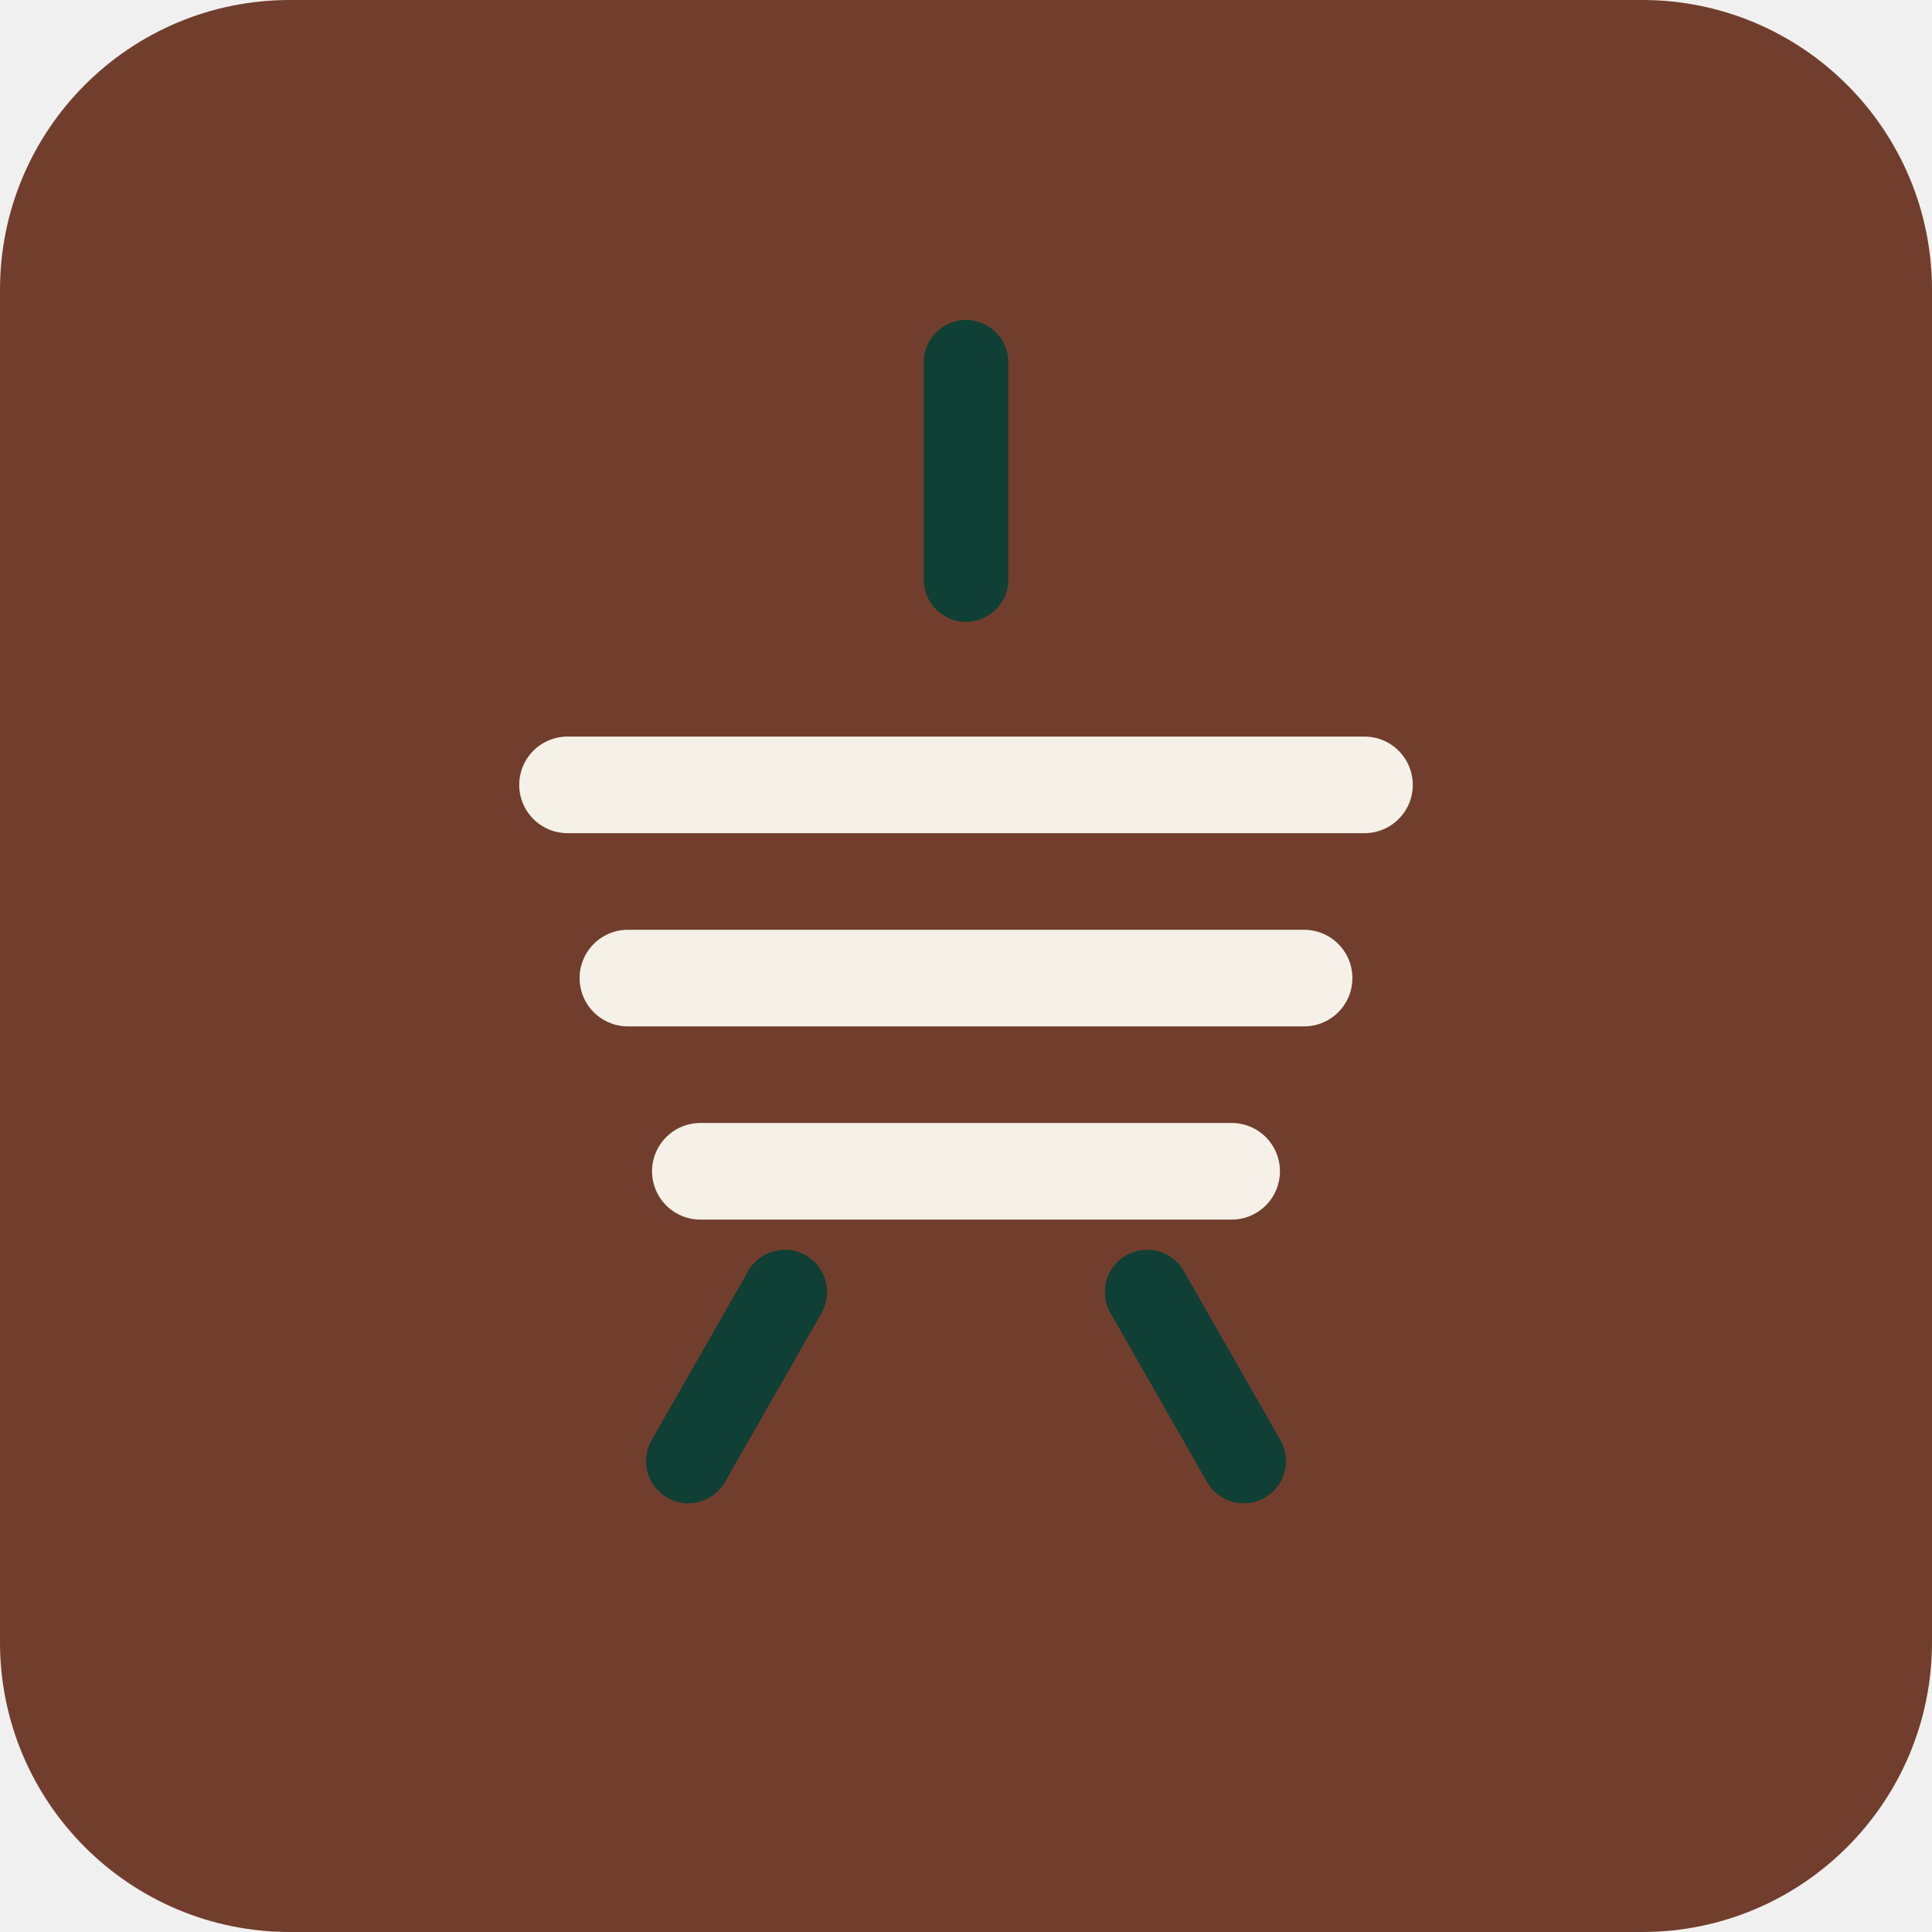
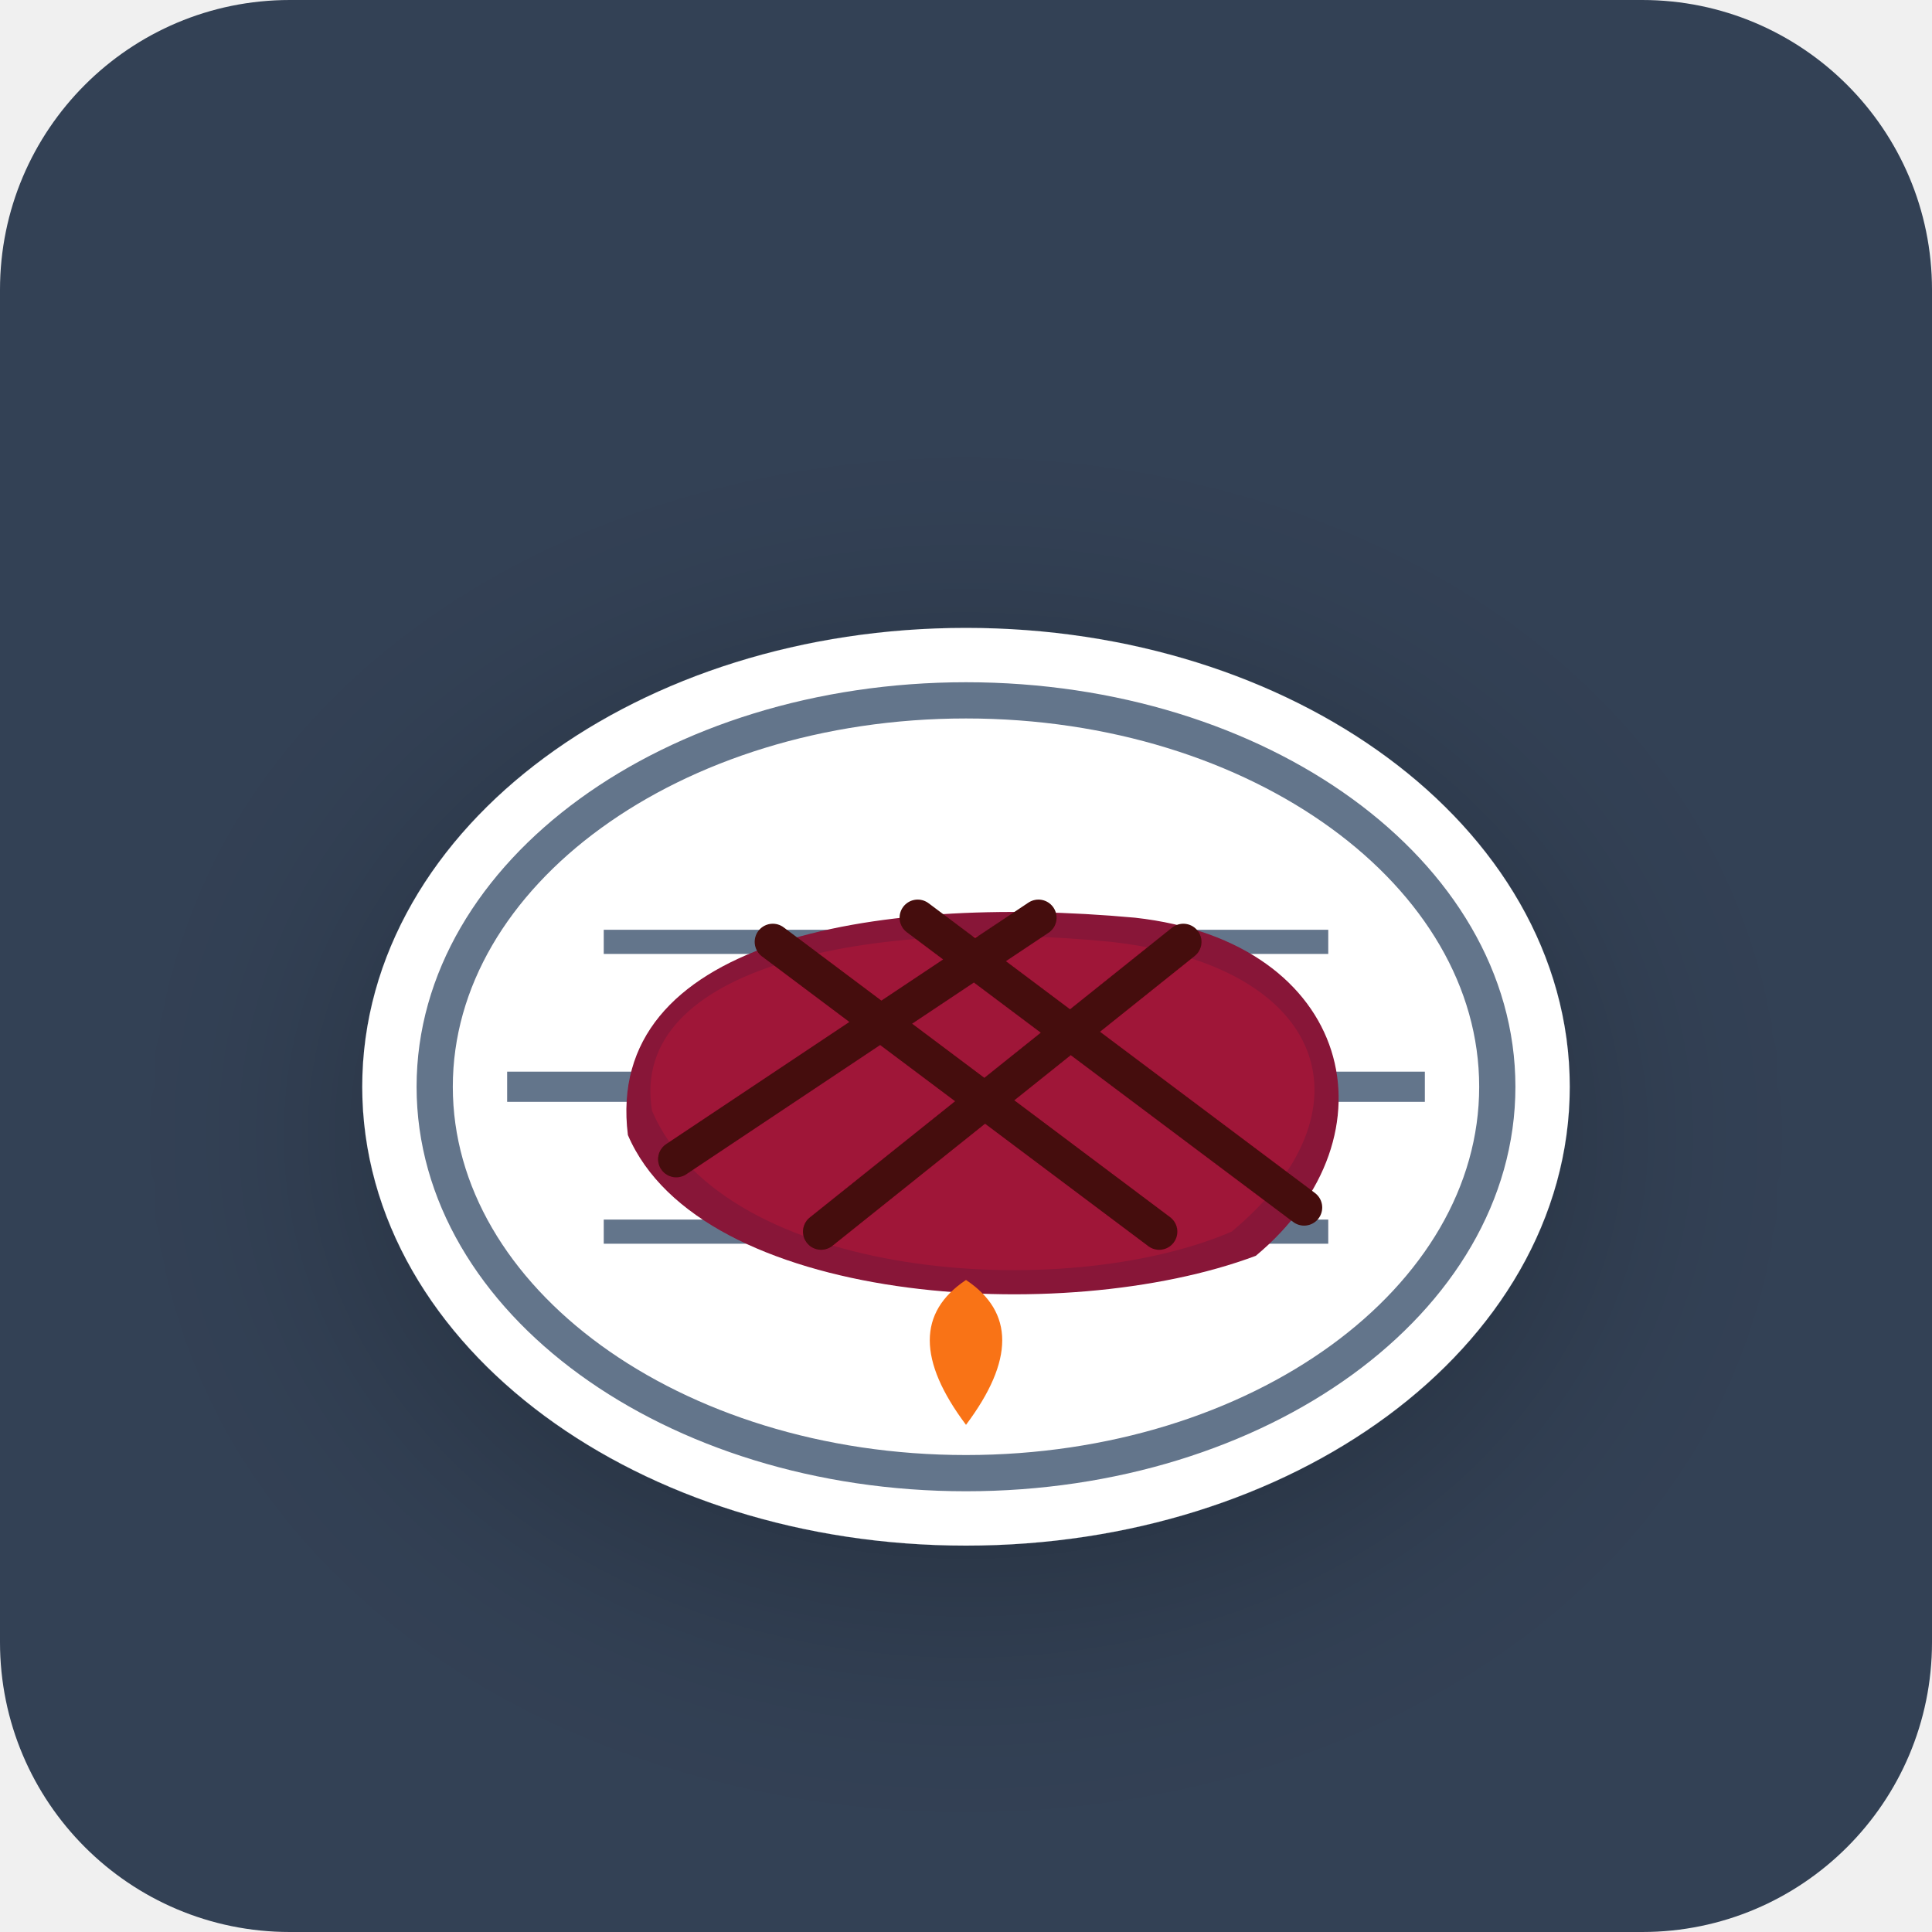
<svg xmlns="http://www.w3.org/2000/svg" viewBox="0 0 160 160" role="img" data-cuisine="parrilla">
-   <rect width="160" height="160" rx="24" fill="#713E2D" />
-   <path d="M47 65h66M52 81h56M58 97h44" stroke="#F5F1E8" stroke-width="8" stroke-linecap="round" />
-   <path d="M80 48v-18M65 107l-8 14M95 107l8 14" stroke="#103F36" stroke-width="7" stroke-linecap="round" />
+   <defs>
+ 
+ </defs>
+   <rect width="160" height="160" rx="24" fill="#334155" />
+   <g filter="drop-shadow(0 4px 10px rgba(0,0,0,0.25))">
+     <ellipse cx="80" cy="90" rx="46" ry="34" fill="#FFFFFF" stroke="#FFFFFF" stroke-width="8" />
+     <ellipse cx="80" cy="90" rx="44" ry="32" fill="none" stroke="#64748B" stroke-width="3" />
+     <line x1="42" y1="90" x2="118" y2="90" stroke="#64748B" stroke-width="2.5" />
+     <line x1="50" y1="78" x2="110" y2="78" stroke="#64748B" stroke-width="2" />
+     <line x1="50" y1="102" x2="110" y2="102" stroke="#64748B" stroke-width="2" />
+     <path d="M52 94 C50 78 72 74 94 76 C112 78 116 94 104 104 C88 110 58 108 52 94 Z" fill="#881337" />
+     <path d="M54 92 C52 80 72 76 92 78 C110 80 114 92 102 102 C88 108 60 106 54 92 Z" fill="#9F1239" />
+     <path d="M64 78 L96 102 M76 76 L108 100 M68 102 L98 78 M56 96 L86 76" stroke="#450A0A" stroke-width="3" stroke-linecap="round" />
+     <path d="M80 118 Q74 110 80 106 Q86 110 80 118 Z" fill="#F97316" />
+   </g>
</svg>
